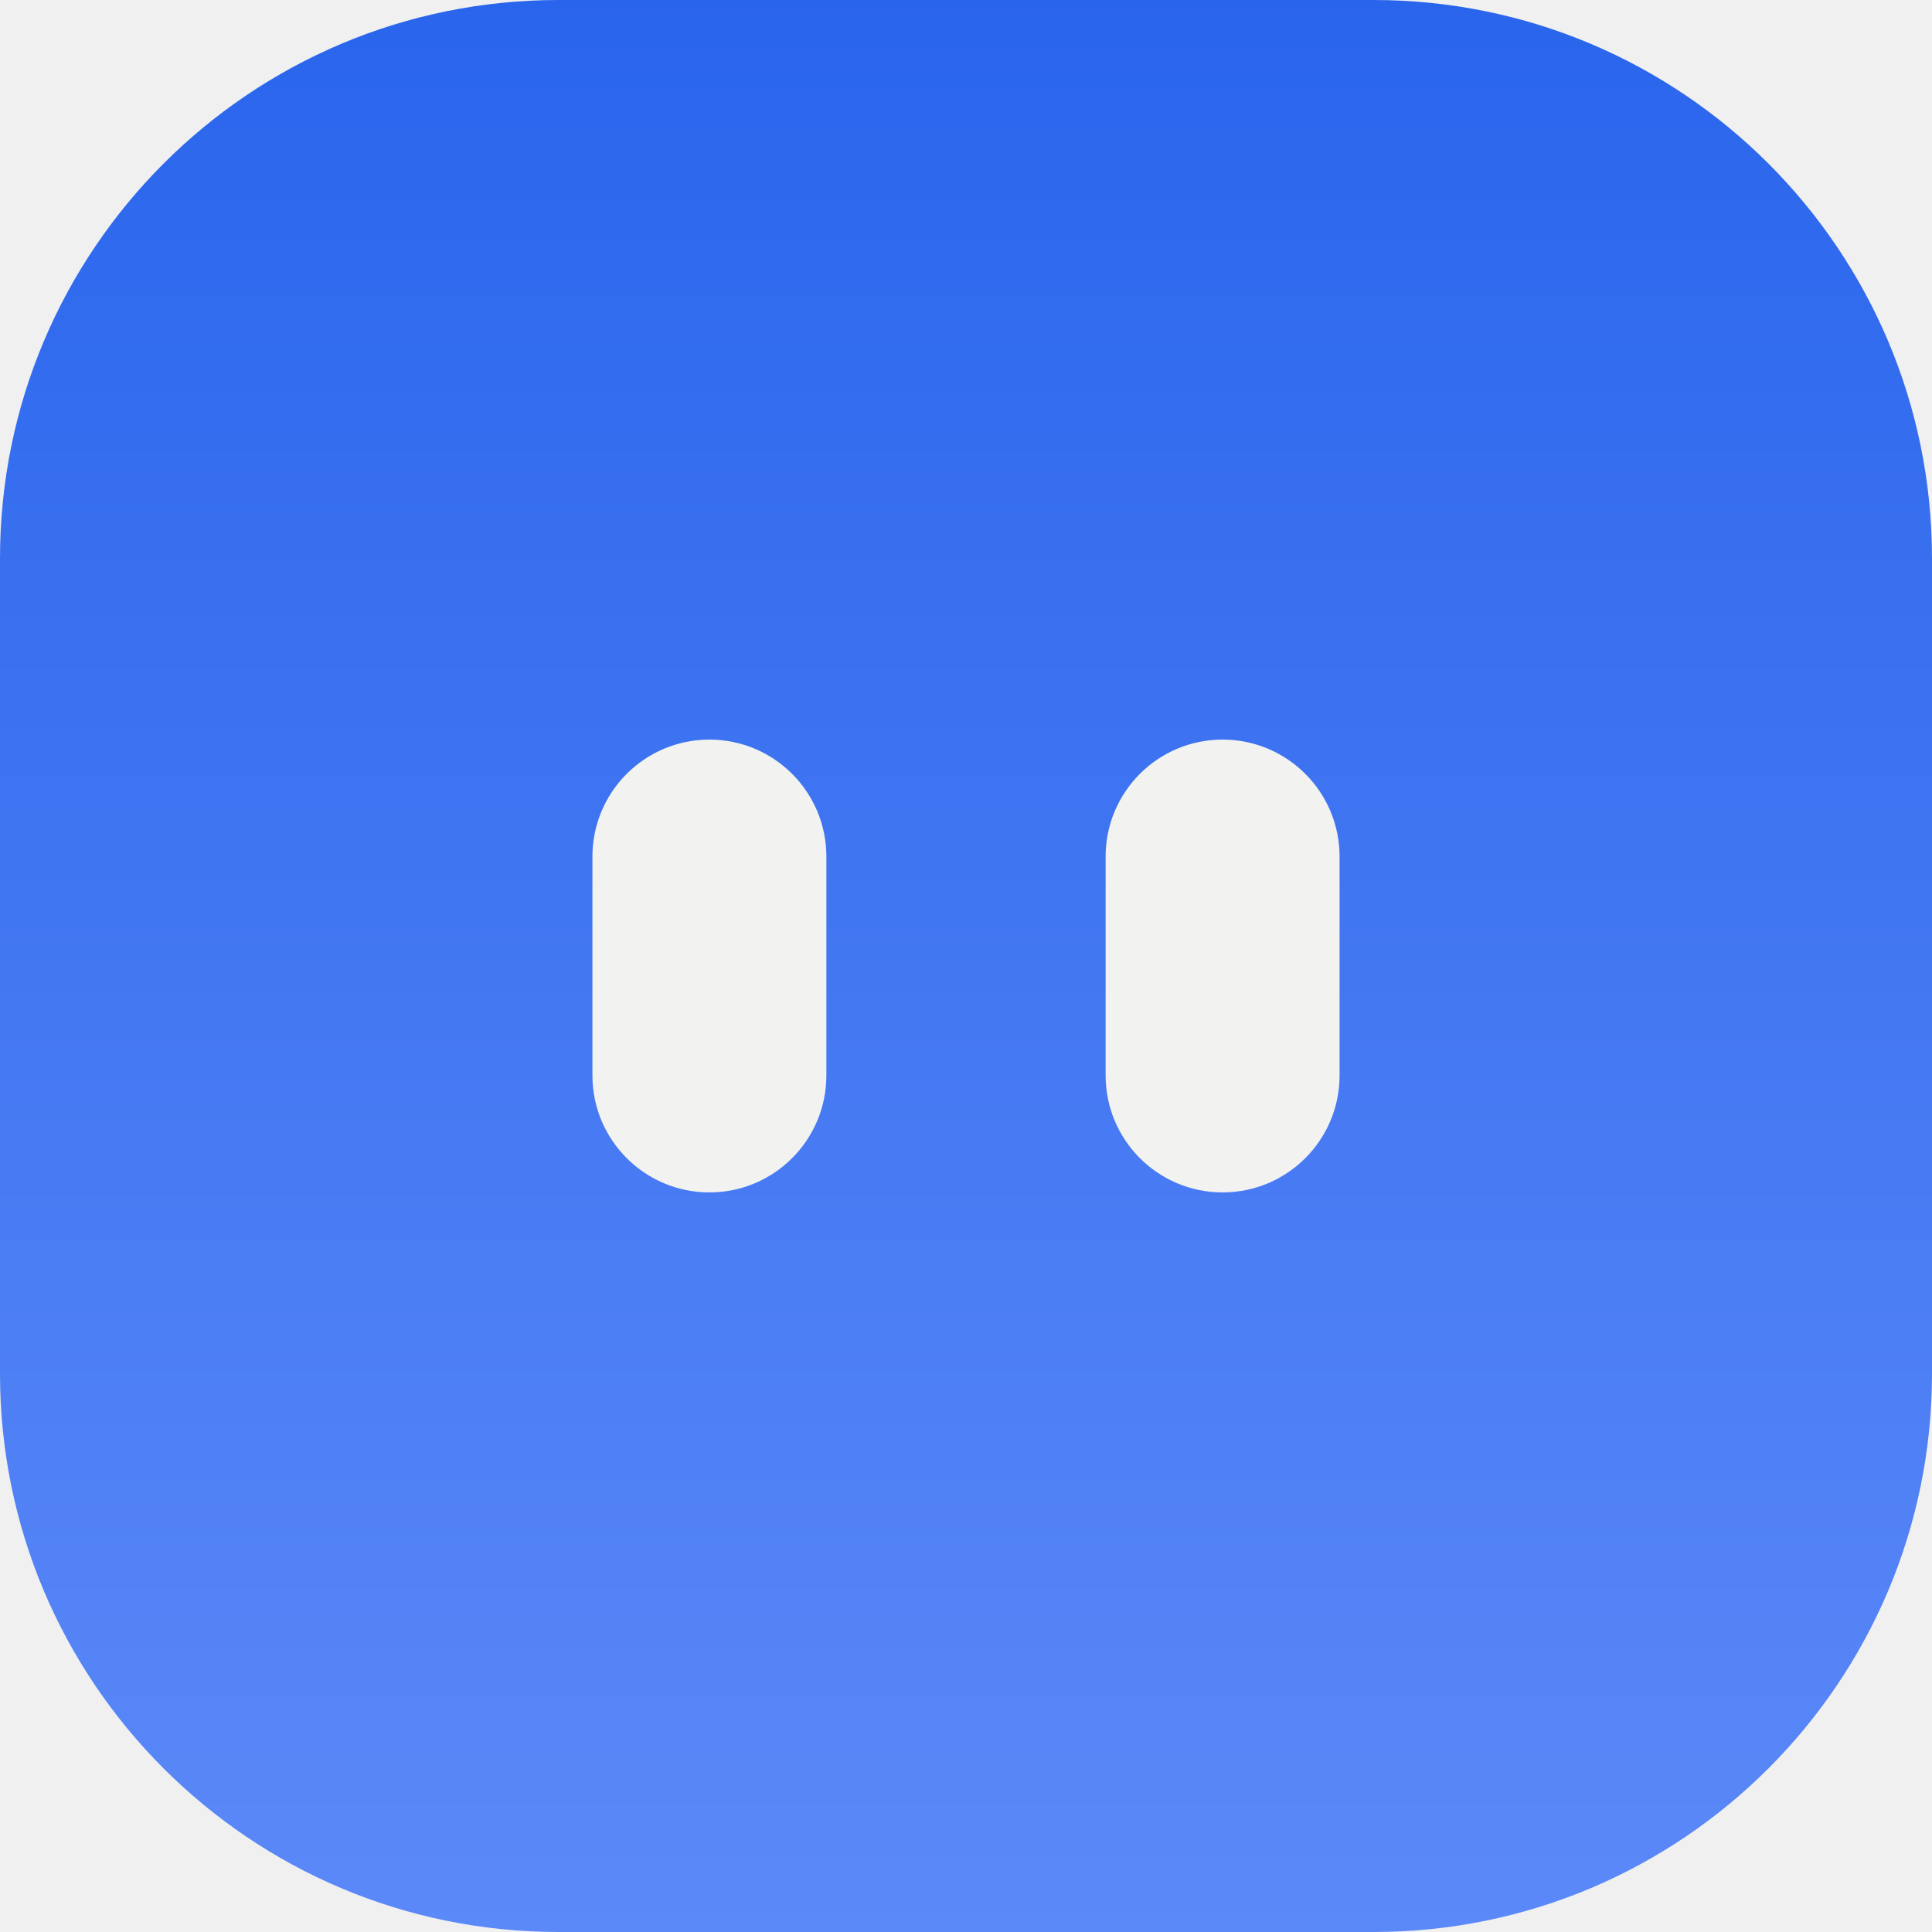
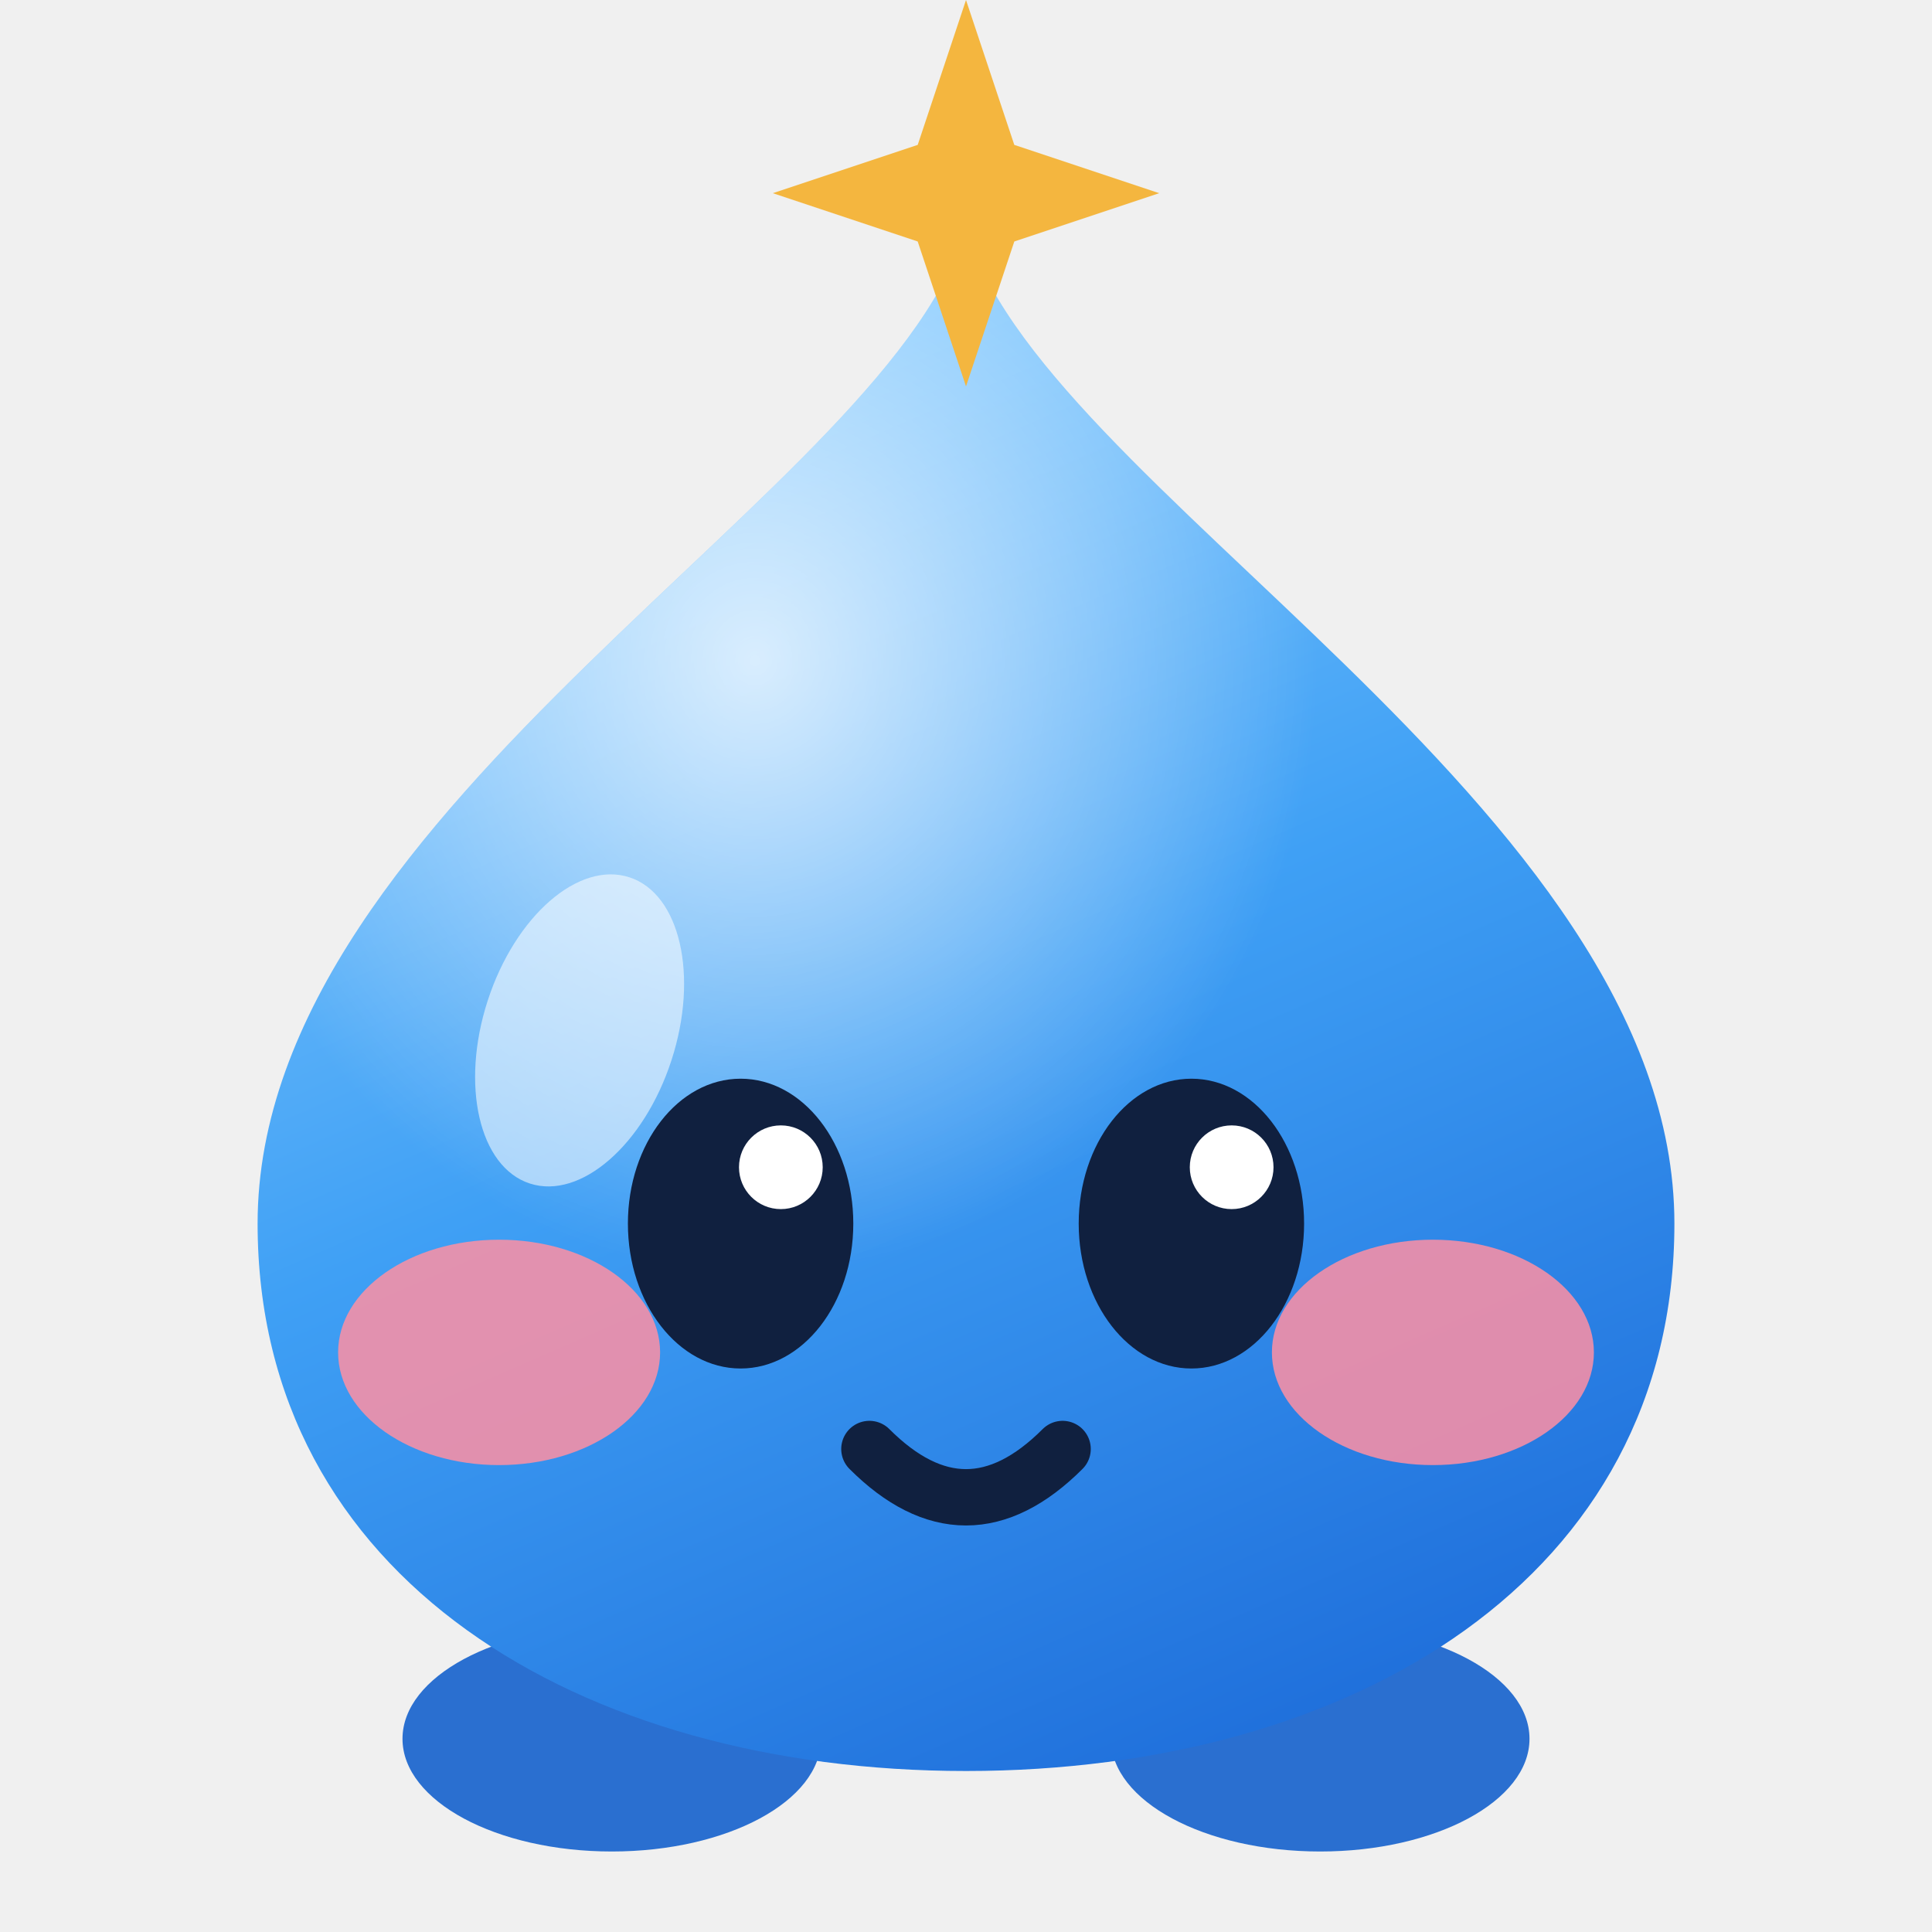
- <svg xmlns="http://www.w3.org/2000/svg" viewBox="0 0 512 512" role="img" aria-labelledby="title">
+ <svg xmlns="http://www.w3.org/2000/svg" viewBox="0 0 120 120">
  <defs>
-     <linearGradient id="blue" x1="0" y1="0" x2="0" y2="1">
-       <stop offset="0" stop-color="#2965EC" />
-       <stop offset="1" stop-color="#5C89F8" />
+     <linearGradient id="b" x1="30%" y1="0%" x2="70%" y2="100%">
+       <stop offset="0" stop-color="#8ED0FF" />
+       <stop offset=".5" stop-color="#3FA0F5" />
+       <stop offset="1" stop-color="#1F6FDB" />
    </linearGradient>
+     <radialGradient id="h" cx="35%" cy="28%" r="40%">
+       <stop offset="0" stop-color="#fff" stop-opacity=".75" />
+       <stop offset="1" stop-color="#fff" stop-opacity="0" />
+     </radialGradient>
  </defs>
-   <rect width="512" height="512" rx="148" fill="url(#blue)" />
-   <rect x="157" y="196" width="62" height="120" rx="31" fill="#F2F2F0" />
-   <rect x="293" y="196" width="62" height="120" rx="31" fill="#F2F2F0" />
+   <ellipse fill="#2A6FD0" cx="38" cy="108" rx="13" ry="7" />
+   <ellipse fill="#2A6FD0" cx="82" cy="108" rx="13" ry="7" />
+   <path fill="url(#b)" d="M60 14C64 30 104 50 104 76C104 98 84 110 60 110C36 110 16 98 16 76C16 50 56 30 60 14Z" />
+   <path fill="url(#h)" d="M60 14C64 30 104 50 104 76C104 98 84 110 60 110C36 110 16 98 16 76C16 50 56 30 60 14Z" />
+   <ellipse fill="#fff" opacity=".55" cx="36" cy="64" rx="6" ry="10" transform="rotate(18 36 64)" />
+   <ellipse fill="#FF8FA3" opacity=".85" cx="31" cy="84" rx="10" ry="7" />
+   <ellipse fill="#FF8FA3" opacity=".85" cx="89" cy="84" rx="10" ry="7" />
+   <ellipse fill="#10203F" cx="46" cy="76" rx="7" ry="9" />
+   <ellipse fill="#10203F" cx="74" cy="76" rx="7" ry="9" />
+   <circle fill="#fff" cx="48.5" cy="72.5" r="2.6" />
+   <circle fill="#fff" cx="76.5" cy="72.5" r="2.6" />
+   <path d="M54 90Q60 96 66 90" stroke="#10203F" stroke-width="3.5" stroke-linecap="round" fill="none" />
+   <path fill="#F4B63F" d="M60 0L63 9L72 12L63 15L60 24L57 15L48 12L57 9Z" />
</svg>
